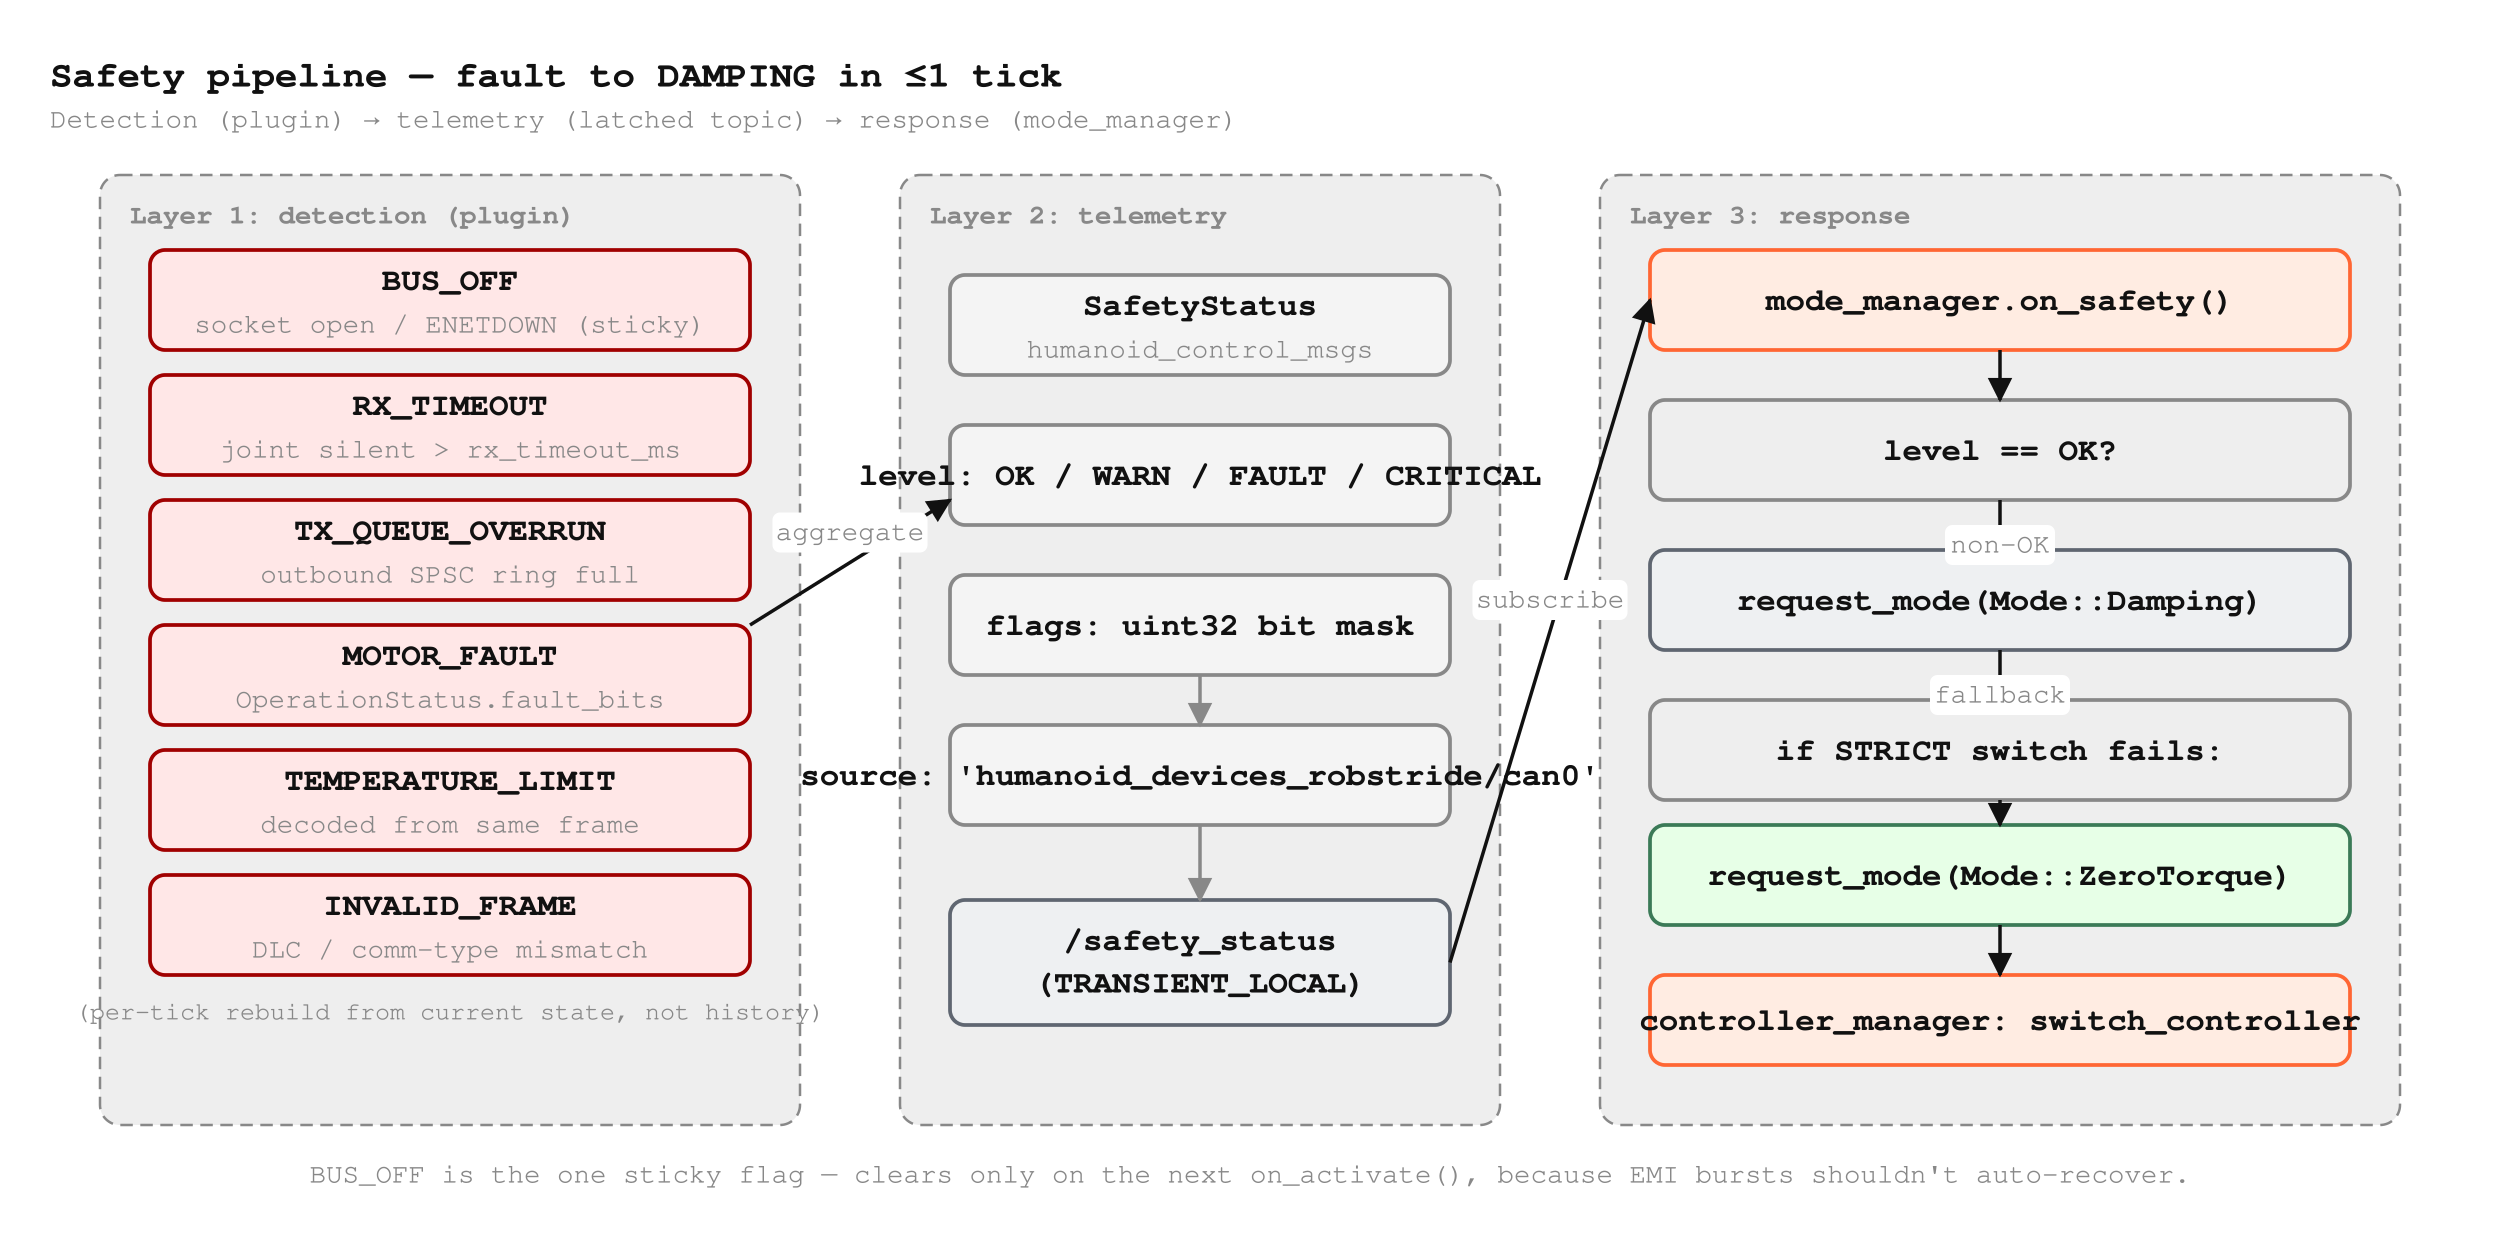
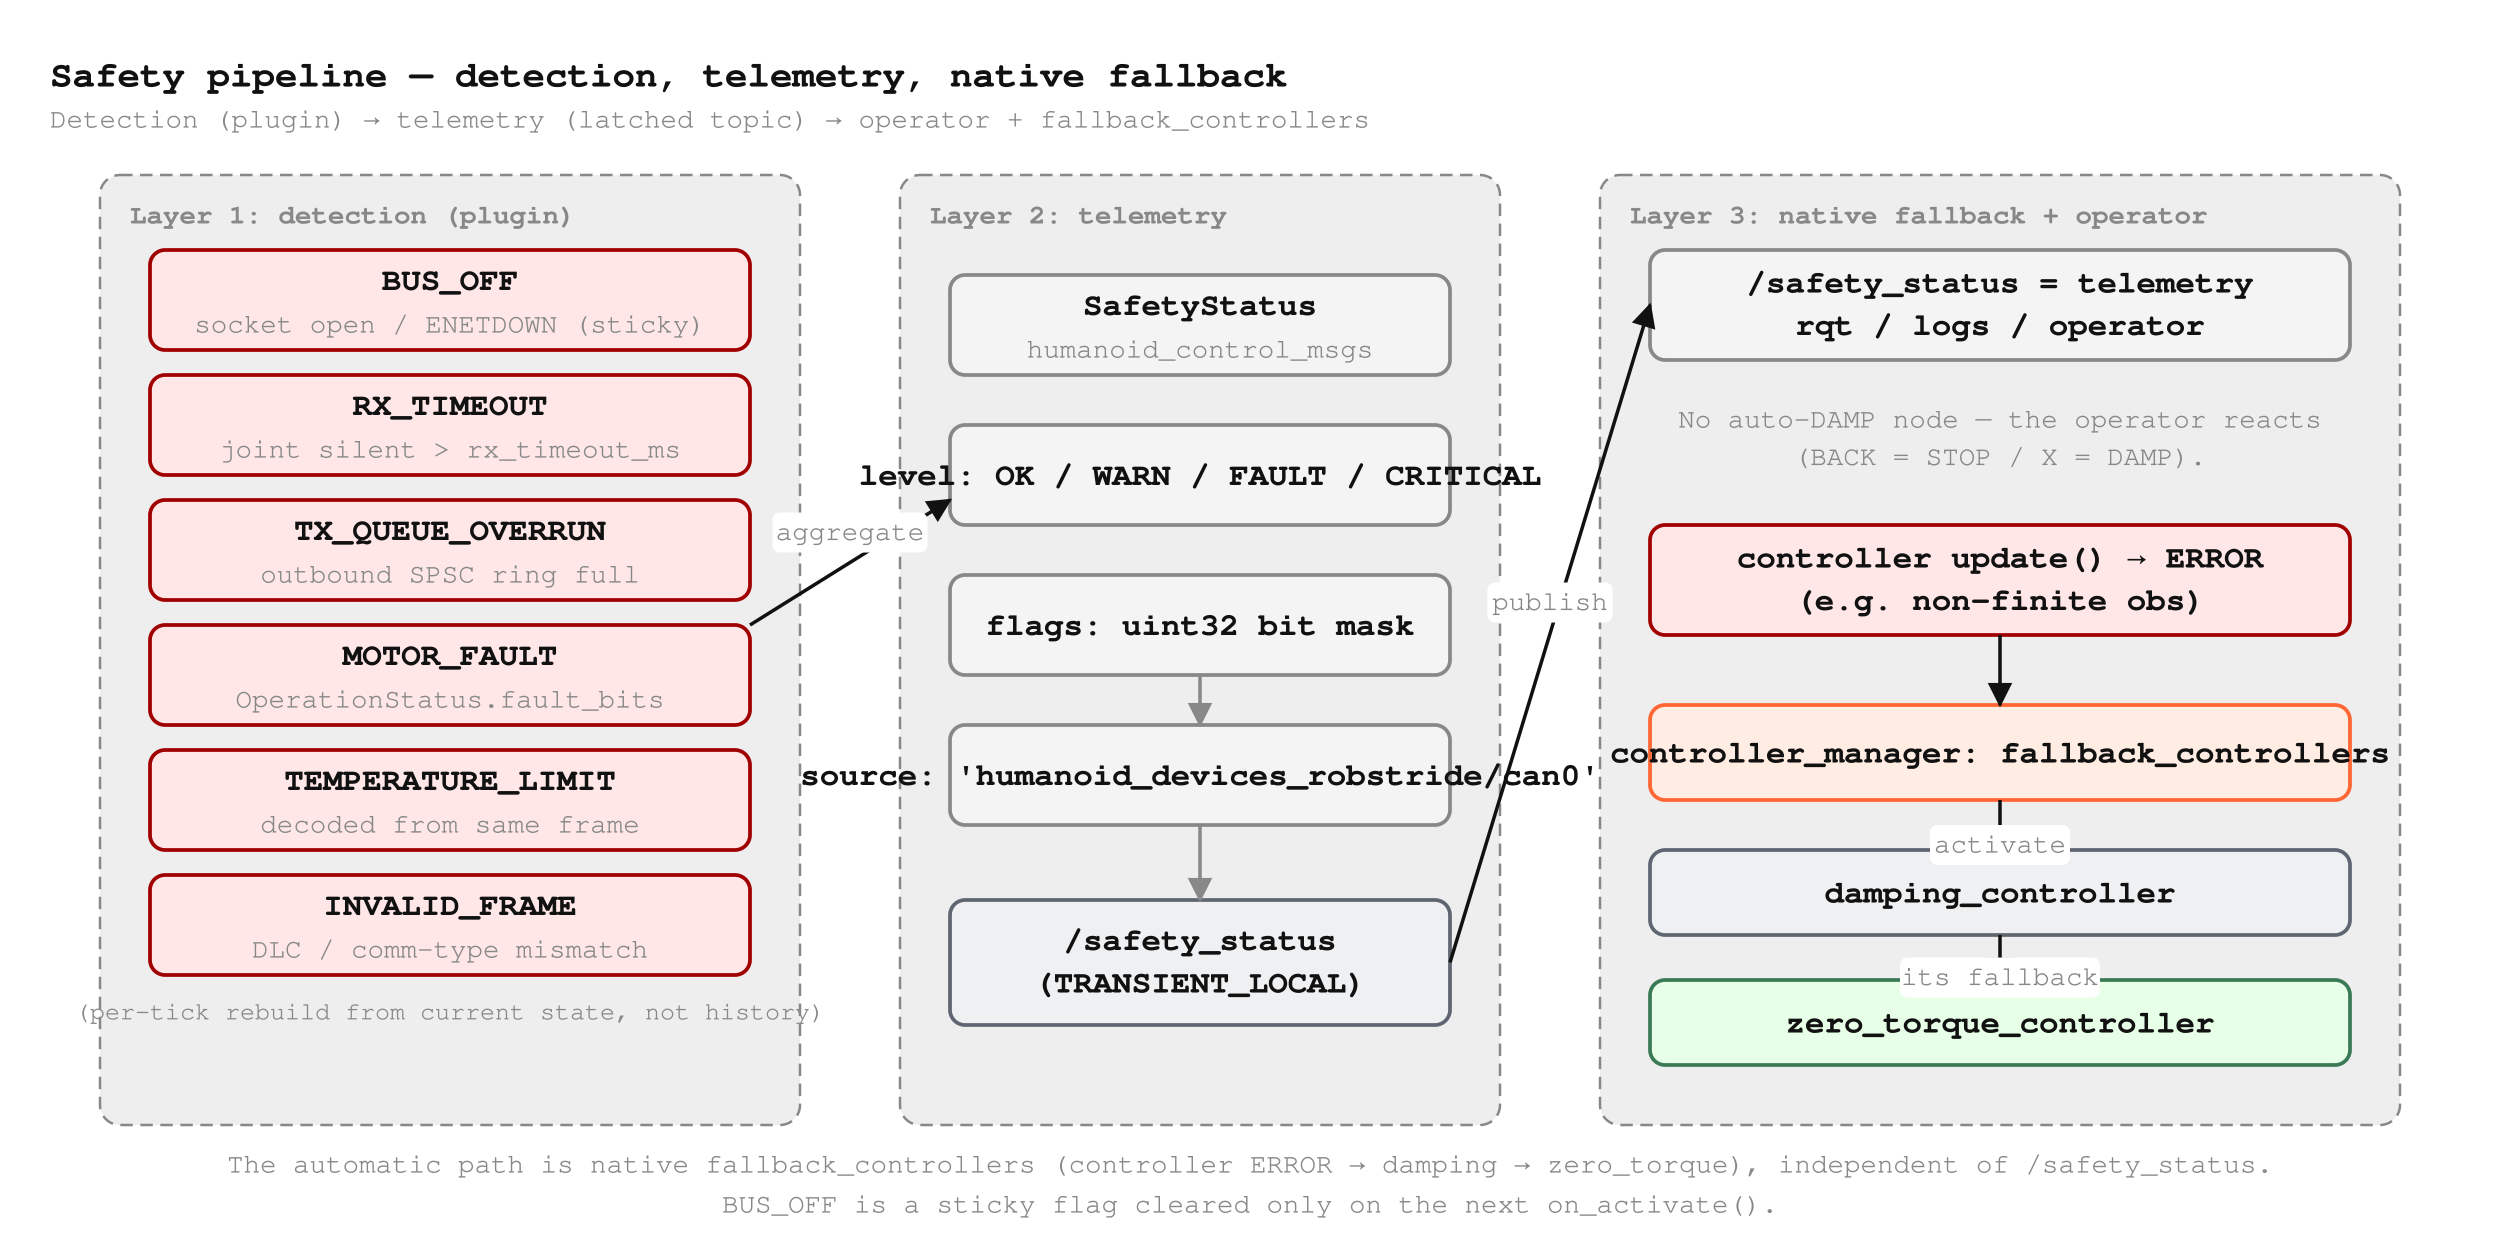
<svg xmlns="http://www.w3.org/2000/svg" viewBox="0 0 1000 500" width="1000" height="500" font-family="ui-monospace, Menlo, Consolas, Courier, monospace" font-size="13" fill="#111111" text-rendering="geometricPrecision">
  <defs>
    <marker id="arrow" viewBox="0 0 10 10" refX="9" refY="5" markerWidth="7" markerHeight="7" orient="auto-start-reverse">
      <path d="M 0 0 L 10 5 L 0 10 z" fill="#111111" />
    </marker>
    <marker id="arrow-grey" viewBox="0 0 10 10" refX="9" refY="5" markerWidth="7" markerHeight="7" orient="auto-start-reverse">
      <path d="M 0 0 L 10 5 L 0 10 z" fill="#888888" />
    </marker>
  </defs>
  <rect width="100%" height="100%" fill="white" />
-   <text x="20" y="30" font-size="15" font-weight="700" text-anchor="start" fill="#111111" dominant-baseline="middle">Safety pipeline — fault to DAMPING in ≤1 tick</text>
-   <text x="20" y="48" font-size="11" font-weight="400" text-anchor="start" fill="#888888" dominant-baseline="middle">Detection (plugin) → telemetry (latched topic) → response (mode_manager)</text>
+   <text x="20" y="30" font-size="15" font-weight="700" text-anchor="start" fill="#111111" dominant-baseline="middle">Safety pipeline — detection, telemetry, native fallback</text>
+   <text x="20" y="48" font-size="11" font-weight="400" text-anchor="start" fill="#888888" dominant-baseline="middle">Detection (plugin) → telemetry (latched topic) → operator + fallback_controllers</text>
  <rect x="40" y="70" width="280" height="380" rx="8" ry="8" fill="#EEEEEE" stroke="#888888" stroke-width="1" stroke-dasharray="5 3" />
  <text x="52" y="86" font-size="11" font-weight="600" text-anchor="start" fill="#888888" dominant-baseline="middle">Layer 1: detection (plugin)</text>
  <rect x="360" y="70" width="240" height="380" rx="8" ry="8" fill="#EEEEEE" stroke="#888888" stroke-width="1" stroke-dasharray="5 3" />
  <text x="372" y="86" font-size="11" font-weight="600" text-anchor="start" fill="#888888" dominant-baseline="middle">Layer 2: telemetry</text>
  <rect x="640" y="70" width="320" height="380" rx="8" ry="8" fill="#EEEEEE" stroke="#888888" stroke-width="1" stroke-dasharray="5 3" />
-   <text x="652" y="86" font-size="11" font-weight="600" text-anchor="start" fill="#888888" dominant-baseline="middle">Layer 3: response</text>
+   <text x="652" y="86" font-size="11" font-weight="600" text-anchor="start" fill="#888888" dominant-baseline="middle">Layer 3: native fallback + operator</text>
  <rect x="60" y="100" width="240" height="40" rx="6" ry="6" fill="#FFE7E7" stroke="#A00000" stroke-width="1.5" />
  <text x="180" y="112" font-size="13" font-weight="600" text-anchor="middle" fill="#111111" dominant-baseline="middle">BUS_OFF</text>
  <text x="180" y="130" font-size="11" font-weight="400" text-anchor="middle" fill="#888888" dominant-baseline="middle">socket open / ENETDOWN (sticky)</text>
  <rect x="60" y="150" width="240" height="40" rx="6" ry="6" fill="#FFE7E7" stroke="#A00000" stroke-width="1.5" />
  <text x="180" y="162" font-size="13" font-weight="600" text-anchor="middle" fill="#111111" dominant-baseline="middle">RX_TIMEOUT</text>
  <text x="180" y="180" font-size="11" font-weight="400" text-anchor="middle" fill="#888888" dominant-baseline="middle">joint silent &gt; rx_timeout_ms</text>
  <rect x="60" y="200" width="240" height="40" rx="6" ry="6" fill="#FFE7E7" stroke="#A00000" stroke-width="1.5" />
  <text x="180" y="212" font-size="13" font-weight="600" text-anchor="middle" fill="#111111" dominant-baseline="middle">TX_QUEUE_OVERRUN</text>
  <text x="180" y="230" font-size="11" font-weight="400" text-anchor="middle" fill="#888888" dominant-baseline="middle">outbound SPSC ring full</text>
  <rect x="60" y="250" width="240" height="40" rx="6" ry="6" fill="#FFE7E7" stroke="#A00000" stroke-width="1.5" />
  <text x="180" y="262" font-size="13" font-weight="600" text-anchor="middle" fill="#111111" dominant-baseline="middle">MOTOR_FAULT</text>
  <text x="180" y="280" font-size="11" font-weight="400" text-anchor="middle" fill="#888888" dominant-baseline="middle">OperationStatus.fault_bits</text>
  <rect x="60" y="300" width="240" height="40" rx="6" ry="6" fill="#FFE7E7" stroke="#A00000" stroke-width="1.5" />
  <text x="180" y="312" font-size="13" font-weight="600" text-anchor="middle" fill="#111111" dominant-baseline="middle">TEMPERATURE_LIMIT</text>
  <text x="180" y="330" font-size="11" font-weight="400" text-anchor="middle" fill="#888888" dominant-baseline="middle">decoded from same frame</text>
  <rect x="60" y="350" width="240" height="40" rx="6" ry="6" fill="#FFE7E7" stroke="#A00000" stroke-width="1.5" />
  <text x="180" y="362" font-size="13" font-weight="600" text-anchor="middle" fill="#111111" dominant-baseline="middle">INVALID_FRAME</text>
  <text x="180" y="380" font-size="11" font-weight="400" text-anchor="middle" fill="#888888" dominant-baseline="middle">DLC / comm-type mismatch</text>
  <text x="180" y="405" font-size="10" font-weight="400" text-anchor="middle" fill="#888888" dominant-baseline="middle">(per-tick rebuild from current state, not history)</text>
  <rect x="380" y="110" width="200" height="40" rx="6" ry="6" fill="#F4F4F4" stroke="#888888" stroke-width="1.5" />
  <text x="480" y="122" font-size="13" font-weight="600" text-anchor="middle" fill="#111111" dominant-baseline="middle">SafetyStatus</text>
  <text x="480" y="140" font-size="11" font-weight="400" text-anchor="middle" fill="#888888" dominant-baseline="middle">humanoid_control_msgs</text>
  <rect x="380" y="170" width="200" height="40" rx="6" ry="6" fill="#F4F4F4" stroke="#888888" stroke-width="1.5" />
  <text x="480" y="190" font-size="13" font-weight="600" text-anchor="middle" fill="#111111" dominant-baseline="middle">level: OK / WARN / FAULT / CRITICAL</text>
  <rect x="380" y="230" width="200" height="40" rx="6" ry="6" fill="#F4F4F4" stroke="#888888" stroke-width="1.5" />
  <text x="480" y="250" font-size="13" font-weight="600" text-anchor="middle" fill="#111111" dominant-baseline="middle">flags: uint32 bit mask</text>
  <rect x="380" y="290" width="200" height="40" rx="6" ry="6" fill="#F4F4F4" stroke="#888888" stroke-width="1.5" />
  <text x="480" y="310" font-size="13" font-weight="600" text-anchor="middle" fill="#111111" dominant-baseline="middle">source: 'humanoid_devices_robstride/can0'</text>
  <rect x="380" y="360" width="200" height="50" rx="6" ry="6" fill="#eef0f2" stroke="#5f6671" stroke-width="1.5" />
  <text x="480" y="376" font-size="13" font-weight="600" text-anchor="middle" fill="#111111" dominant-baseline="middle">/safety_status</text>
  <text x="480" y="393" font-size="13" font-weight="600" text-anchor="middle" fill="#111111" dominant-baseline="middle">(TRANSIENT_LOCAL)</text>
  <line x1="480" y1="270" x2="480" y2="290" stroke="#888888" stroke-width="1.4" marker-end="url(#arrow-grey)" />
  <line x1="480" y1="330" x2="480" y2="360" stroke="#888888" stroke-width="1.4" marker-end="url(#arrow-grey)" />
-   <rect x="660" y="100" width="280" height="40" rx="6" ry="6" fill="#ffece2" stroke="#ff6633" stroke-width="1.5" />
-   <text x="800" y="120" font-size="13" font-weight="600" text-anchor="middle" fill="#111111" dominant-baseline="middle">mode_manager.on_safety()</text>
-   <rect x="660" y="160" width="280" height="40" rx="6" ry="6" fill="#EEEEEE" stroke="#888888" stroke-width="1.5" />
-   <text x="800" y="180" font-size="13" font-weight="600" text-anchor="middle" fill="#111111" dominant-baseline="middle">level == OK?</text>
-   <rect x="660" y="220" width="280" height="40" rx="6" ry="6" fill="#eef0f2" stroke="#5f6671" stroke-width="1.5" />
-   <text x="800" y="240" font-size="13" font-weight="600" text-anchor="middle" fill="#111111" dominant-baseline="middle">request_mode(Mode::Damping)</text>
-   <rect x="660" y="280" width="280" height="40" rx="6" ry="6" fill="#EEEEEE" stroke="#888888" stroke-width="1.5" />
-   <text x="800" y="300" font-size="13" font-weight="600" text-anchor="middle" fill="#111111" dominant-baseline="middle">if STRICT switch fails:</text>
-   <rect x="660" y="330" width="280" height="40" rx="6" ry="6" fill="#E7FFE7" stroke="#3B7A57" stroke-width="1.5" />
-   <text x="800" y="350" font-size="13" font-weight="600" text-anchor="middle" fill="#111111" dominant-baseline="middle">request_mode(Mode::ZeroTorque)</text>
-   <rect x="660" y="390" width="280" height="36" rx="6" ry="6" fill="#ffece2" stroke="#ff6633" stroke-width="1.5" />
-   <text x="800" y="408" font-size="13" font-weight="600" text-anchor="middle" fill="#111111" dominant-baseline="middle">controller_manager: switch_controller</text>
-   <line x1="800" y1="140" x2="800" y2="160" stroke="#111111" stroke-width="1.4" marker-end="url(#arrow)" />
-   <line x1="800" y1="200" x2="800" y2="220" stroke="#111111" stroke-width="1.4" marker-end="url(#arrow)" />
-   <rect x="778" y="210" width="44" height="16" rx="3" ry="3" fill="white" stroke="none" />
-   <text x="800" y="218" font-size="11" font-weight="400" text-anchor="middle" fill="#888888" dominant-baseline="middle">non-OK</text>
-   <line x1="800" y1="260" x2="800" y2="280" stroke="#111111" stroke-width="1.4" marker-end="url(#arrow)" />
-   <rect x="772" y="270" width="56" height="16" rx="3" ry="3" fill="white" stroke="none" />
-   <text x="800" y="278" font-size="11" font-weight="400" text-anchor="middle" fill="#888888" dominant-baseline="middle">fallback</text>
-   <line x1="800" y1="320" x2="800" y2="330" stroke="#111111" stroke-width="1.4" marker-end="url(#arrow)" />
-   <line x1="800" y1="370" x2="800" y2="390" stroke="#111111" stroke-width="1.4" marker-end="url(#arrow)" />
+   <rect x="660" y="100" width="280" height="44" rx="6" ry="6" fill="#F4F4F4" stroke="#888888" stroke-width="1.5" />
+   <text x="800" y="113" font-size="13" font-weight="600" text-anchor="middle" fill="#111111" dominant-baseline="middle">/safety_status = telemetry</text>
+   <text x="800" y="130" font-size="13" font-weight="600" text-anchor="middle" fill="#111111" dominant-baseline="middle">rqt / logs / operator</text>
+   <text x="800" y="168" font-size="11" font-weight="400" text-anchor="middle" fill="#888888" dominant-baseline="middle">No auto-DAMP node — the operator reacts</text>
+   <text x="800" y="183" font-size="11" font-weight="400" text-anchor="middle" fill="#888888" dominant-baseline="middle">(BACK = STOP / X = DAMP).</text>
+   <rect x="660" y="210" width="280" height="44" rx="6" ry="6" fill="#FFE7E7" stroke="#A00000" stroke-width="1.5" />
+   <text x="800" y="223" font-size="13" font-weight="600" text-anchor="middle" fill="#111111" dominant-baseline="middle">controller update() → ERROR</text>
+   <text x="800" y="240" font-size="13" font-weight="600" text-anchor="middle" fill="#111111" dominant-baseline="middle">(e.g. non-finite obs)</text>
+   <rect x="660" y="282" width="280" height="38" rx="6" ry="6" fill="#ffece2" stroke="#ff6633" stroke-width="1.5" />
+   <text x="800" y="301" font-size="13" font-weight="600" text-anchor="middle" fill="#111111" dominant-baseline="middle">controller_manager: fallback_controllers</text>
+   <rect x="660" y="340" width="280" height="34" rx="6" ry="6" fill="#eef0f2" stroke="#5f6671" stroke-width="1.5" />
+   <text x="800" y="357" font-size="13" font-weight="600" text-anchor="middle" fill="#111111" dominant-baseline="middle">damping_controller</text>
+   <rect x="660" y="392" width="280" height="34" rx="6" ry="6" fill="#E7FFE7" stroke="#3B7A57" stroke-width="1.5" />
+   <text x="800" y="409" font-size="13" font-weight="600" text-anchor="middle" fill="#111111" dominant-baseline="middle">zero_torque_controller</text>
+   <line x1="800" y1="254" x2="800" y2="282" stroke="#111111" stroke-width="1.4" marker-end="url(#arrow)" />
+   <line x1="800" y1="320" x2="800" y2="340" stroke="#111111" stroke-width="1.4" marker-end="url(#arrow)" />
+   <rect x="772" y="330" width="56" height="16" rx="3" ry="3" fill="white" stroke="none" />
+   <text x="800" y="338" font-size="11" font-weight="400" text-anchor="middle" fill="#888888" dominant-baseline="middle">activate</text>
+   <line x1="800" y1="374" x2="800" y2="392" stroke="#111111" stroke-width="1.4" marker-end="url(#arrow)" />
+   <rect x="760" y="383" width="80" height="16" rx="3" ry="3" fill="white" stroke="none" />
+   <text x="800" y="391" font-size="11" font-weight="400" text-anchor="middle" fill="#888888" dominant-baseline="middle">its fallback</text>
  <line x1="300" y1="250" x2="380" y2="200" stroke="#111111" stroke-width="1.4" marker-end="url(#arrow)" />
  <rect x="309" y="205" width="62" height="16" rx="3" ry="3" fill="white" stroke="none" />
  <text x="340" y="213" font-size="11" font-weight="400" text-anchor="middle" fill="#888888" dominant-baseline="middle">aggregate</text>
-   <line x1="580" y1="385" x2="660" y2="120" stroke="#111111" stroke-width="1.4" marker-end="url(#arrow)" />
-   <rect x="589" y="232" width="62" height="16" rx="3" ry="3" fill="white" stroke="none" />
-   <text x="620" y="240" font-size="11" font-weight="400" text-anchor="middle" fill="#888888" dominant-baseline="middle">subscribe</text>
-   <text x="500" y="470" font-size="11" font-weight="400" text-anchor="middle" fill="#888888" dominant-baseline="middle">BUS_OFF is the one sticky flag — clears only on the next on_activate(), because EMI bursts shouldn't auto-recover.</text>
+   <line x1="580" y1="385" x2="660" y2="122" stroke="#111111" stroke-width="1.4" marker-end="url(#arrow)" />
+   <rect x="595" y="233" width="50" height="16" rx="3" ry="3" fill="white" stroke="none" />
+   <text x="620" y="241" font-size="11" font-weight="400" text-anchor="middle" fill="#888888" dominant-baseline="middle">publish</text>
+   <text x="500" y="466" font-size="11" font-weight="400" text-anchor="middle" fill="#888888" dominant-baseline="middle">The automatic path is native fallback_controllers (controller ERROR → damping → zero_torque), independent of /safety_status.</text>
+   <text x="500" y="482" font-size="11" font-weight="400" text-anchor="middle" fill="#888888" dominant-baseline="middle">BUS_OFF is a sticky flag cleared only on the next on_activate().</text>
</svg>
